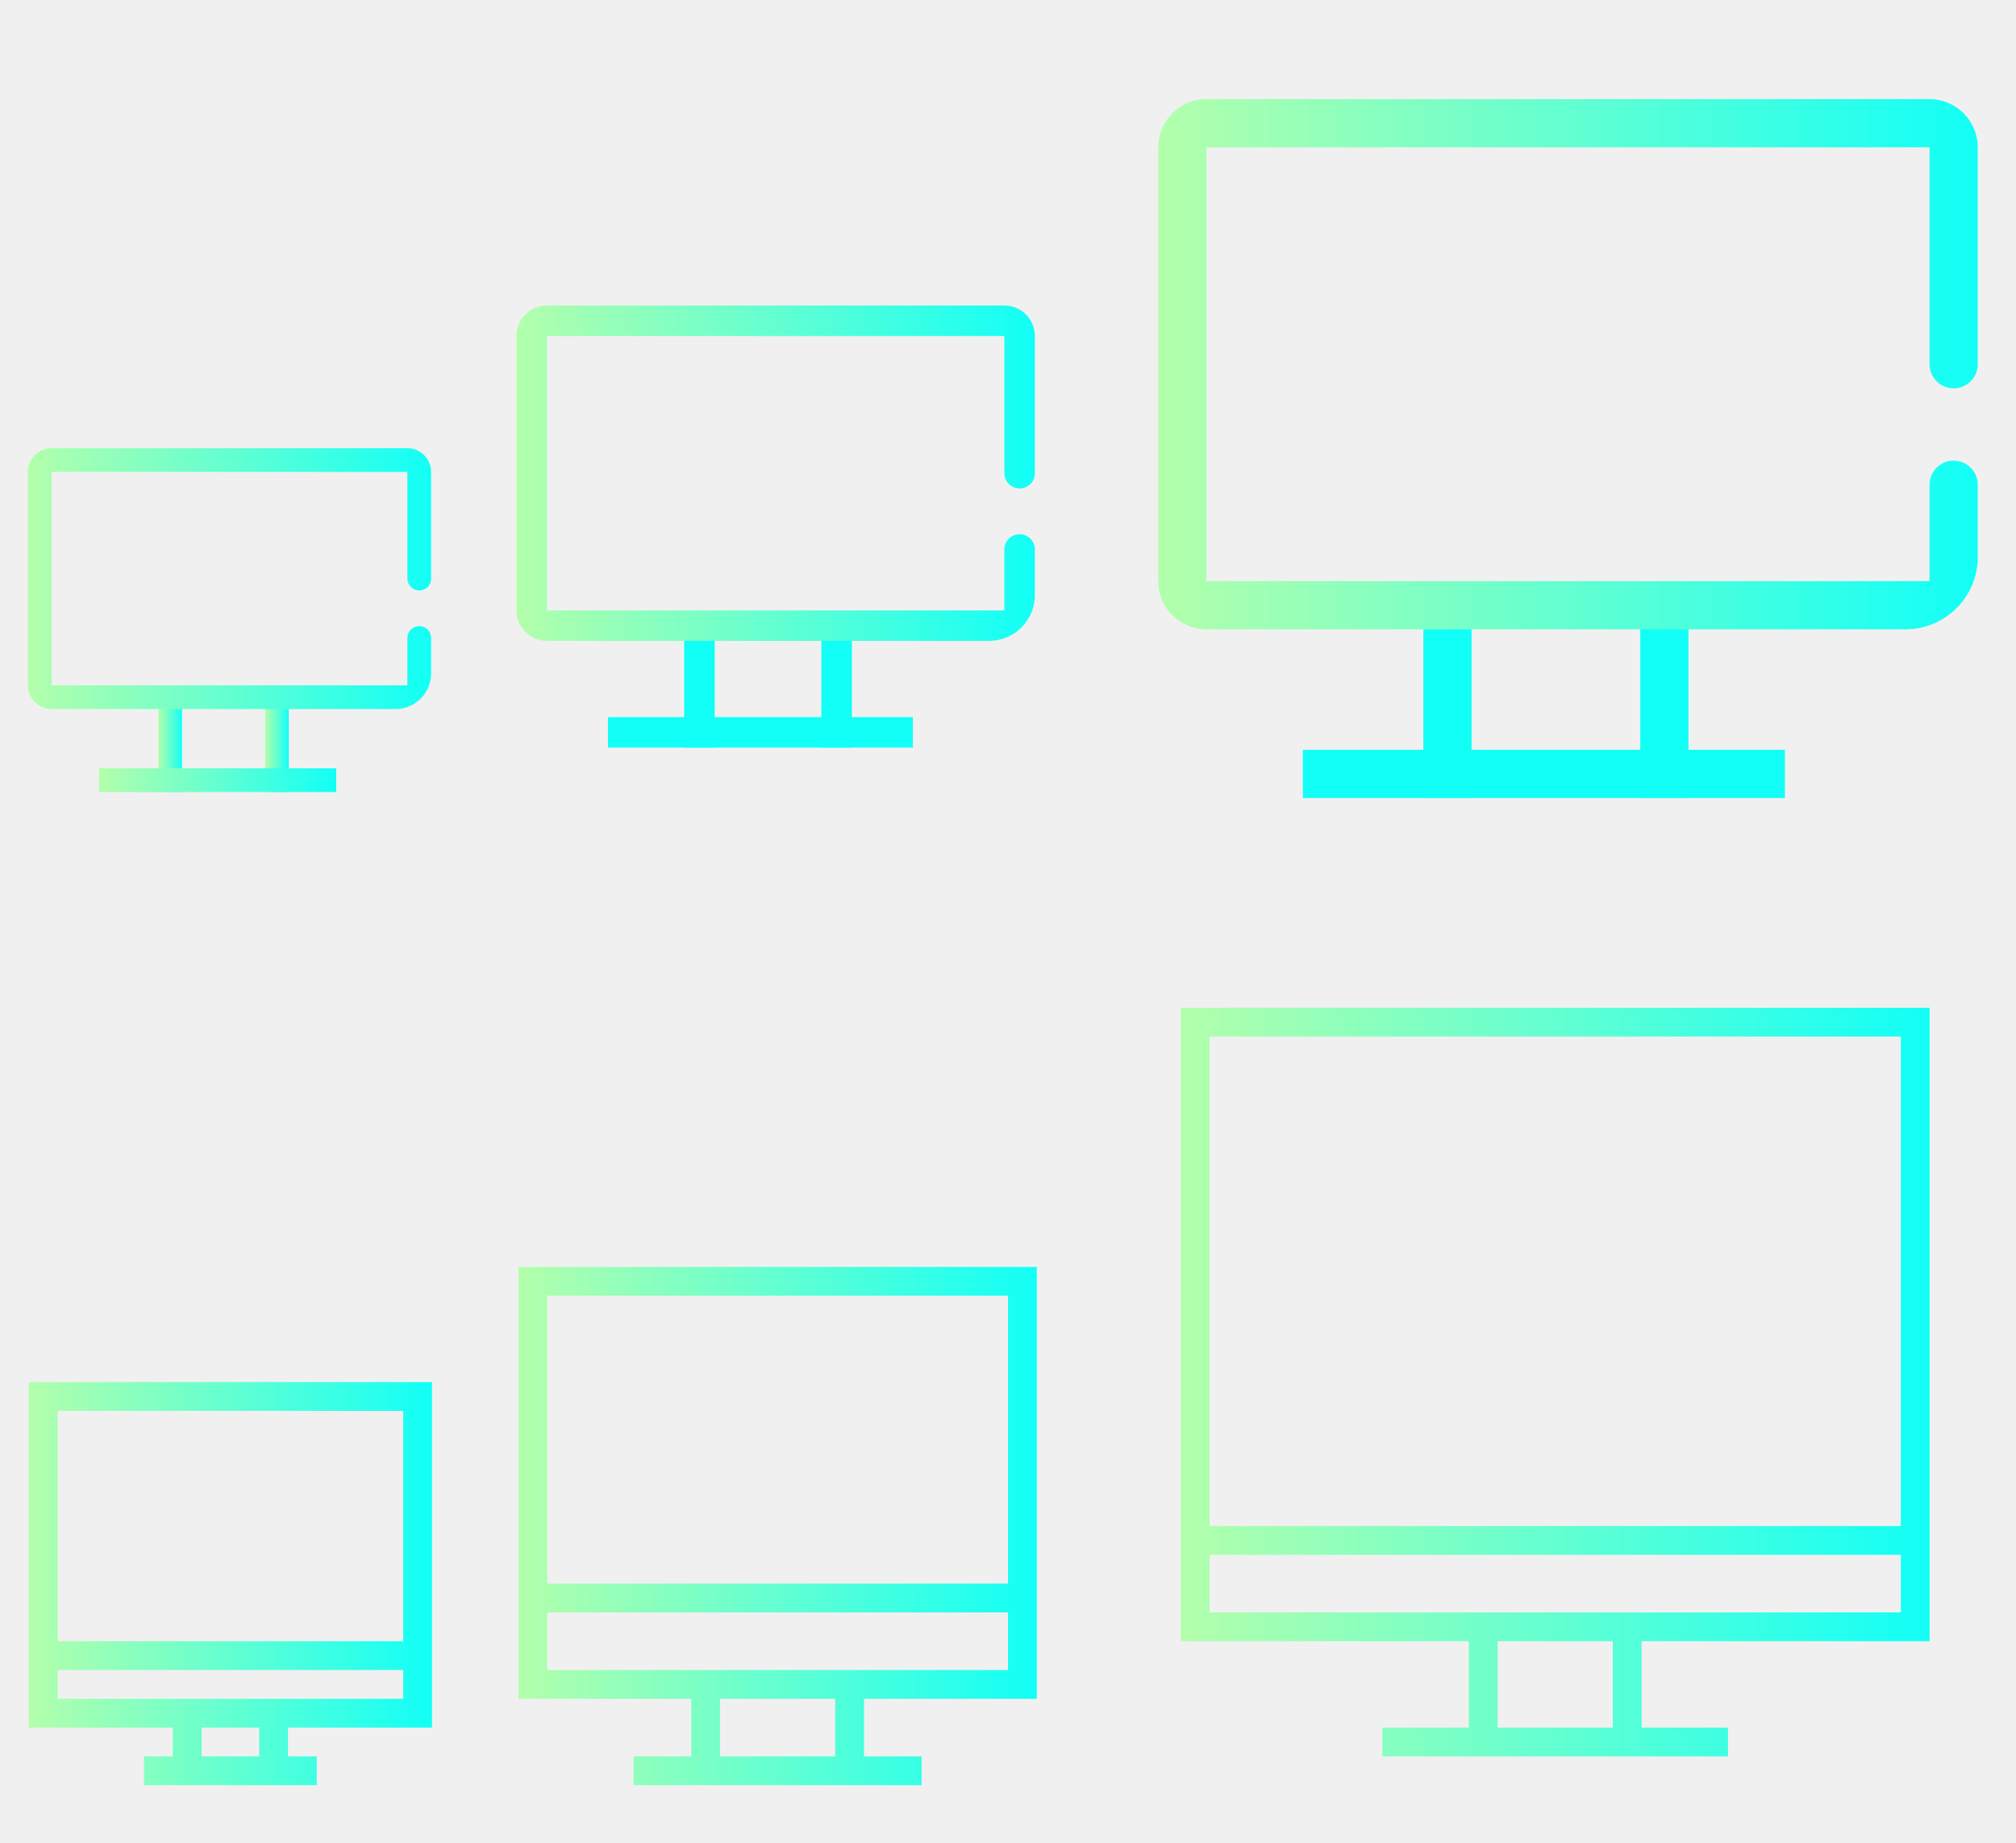
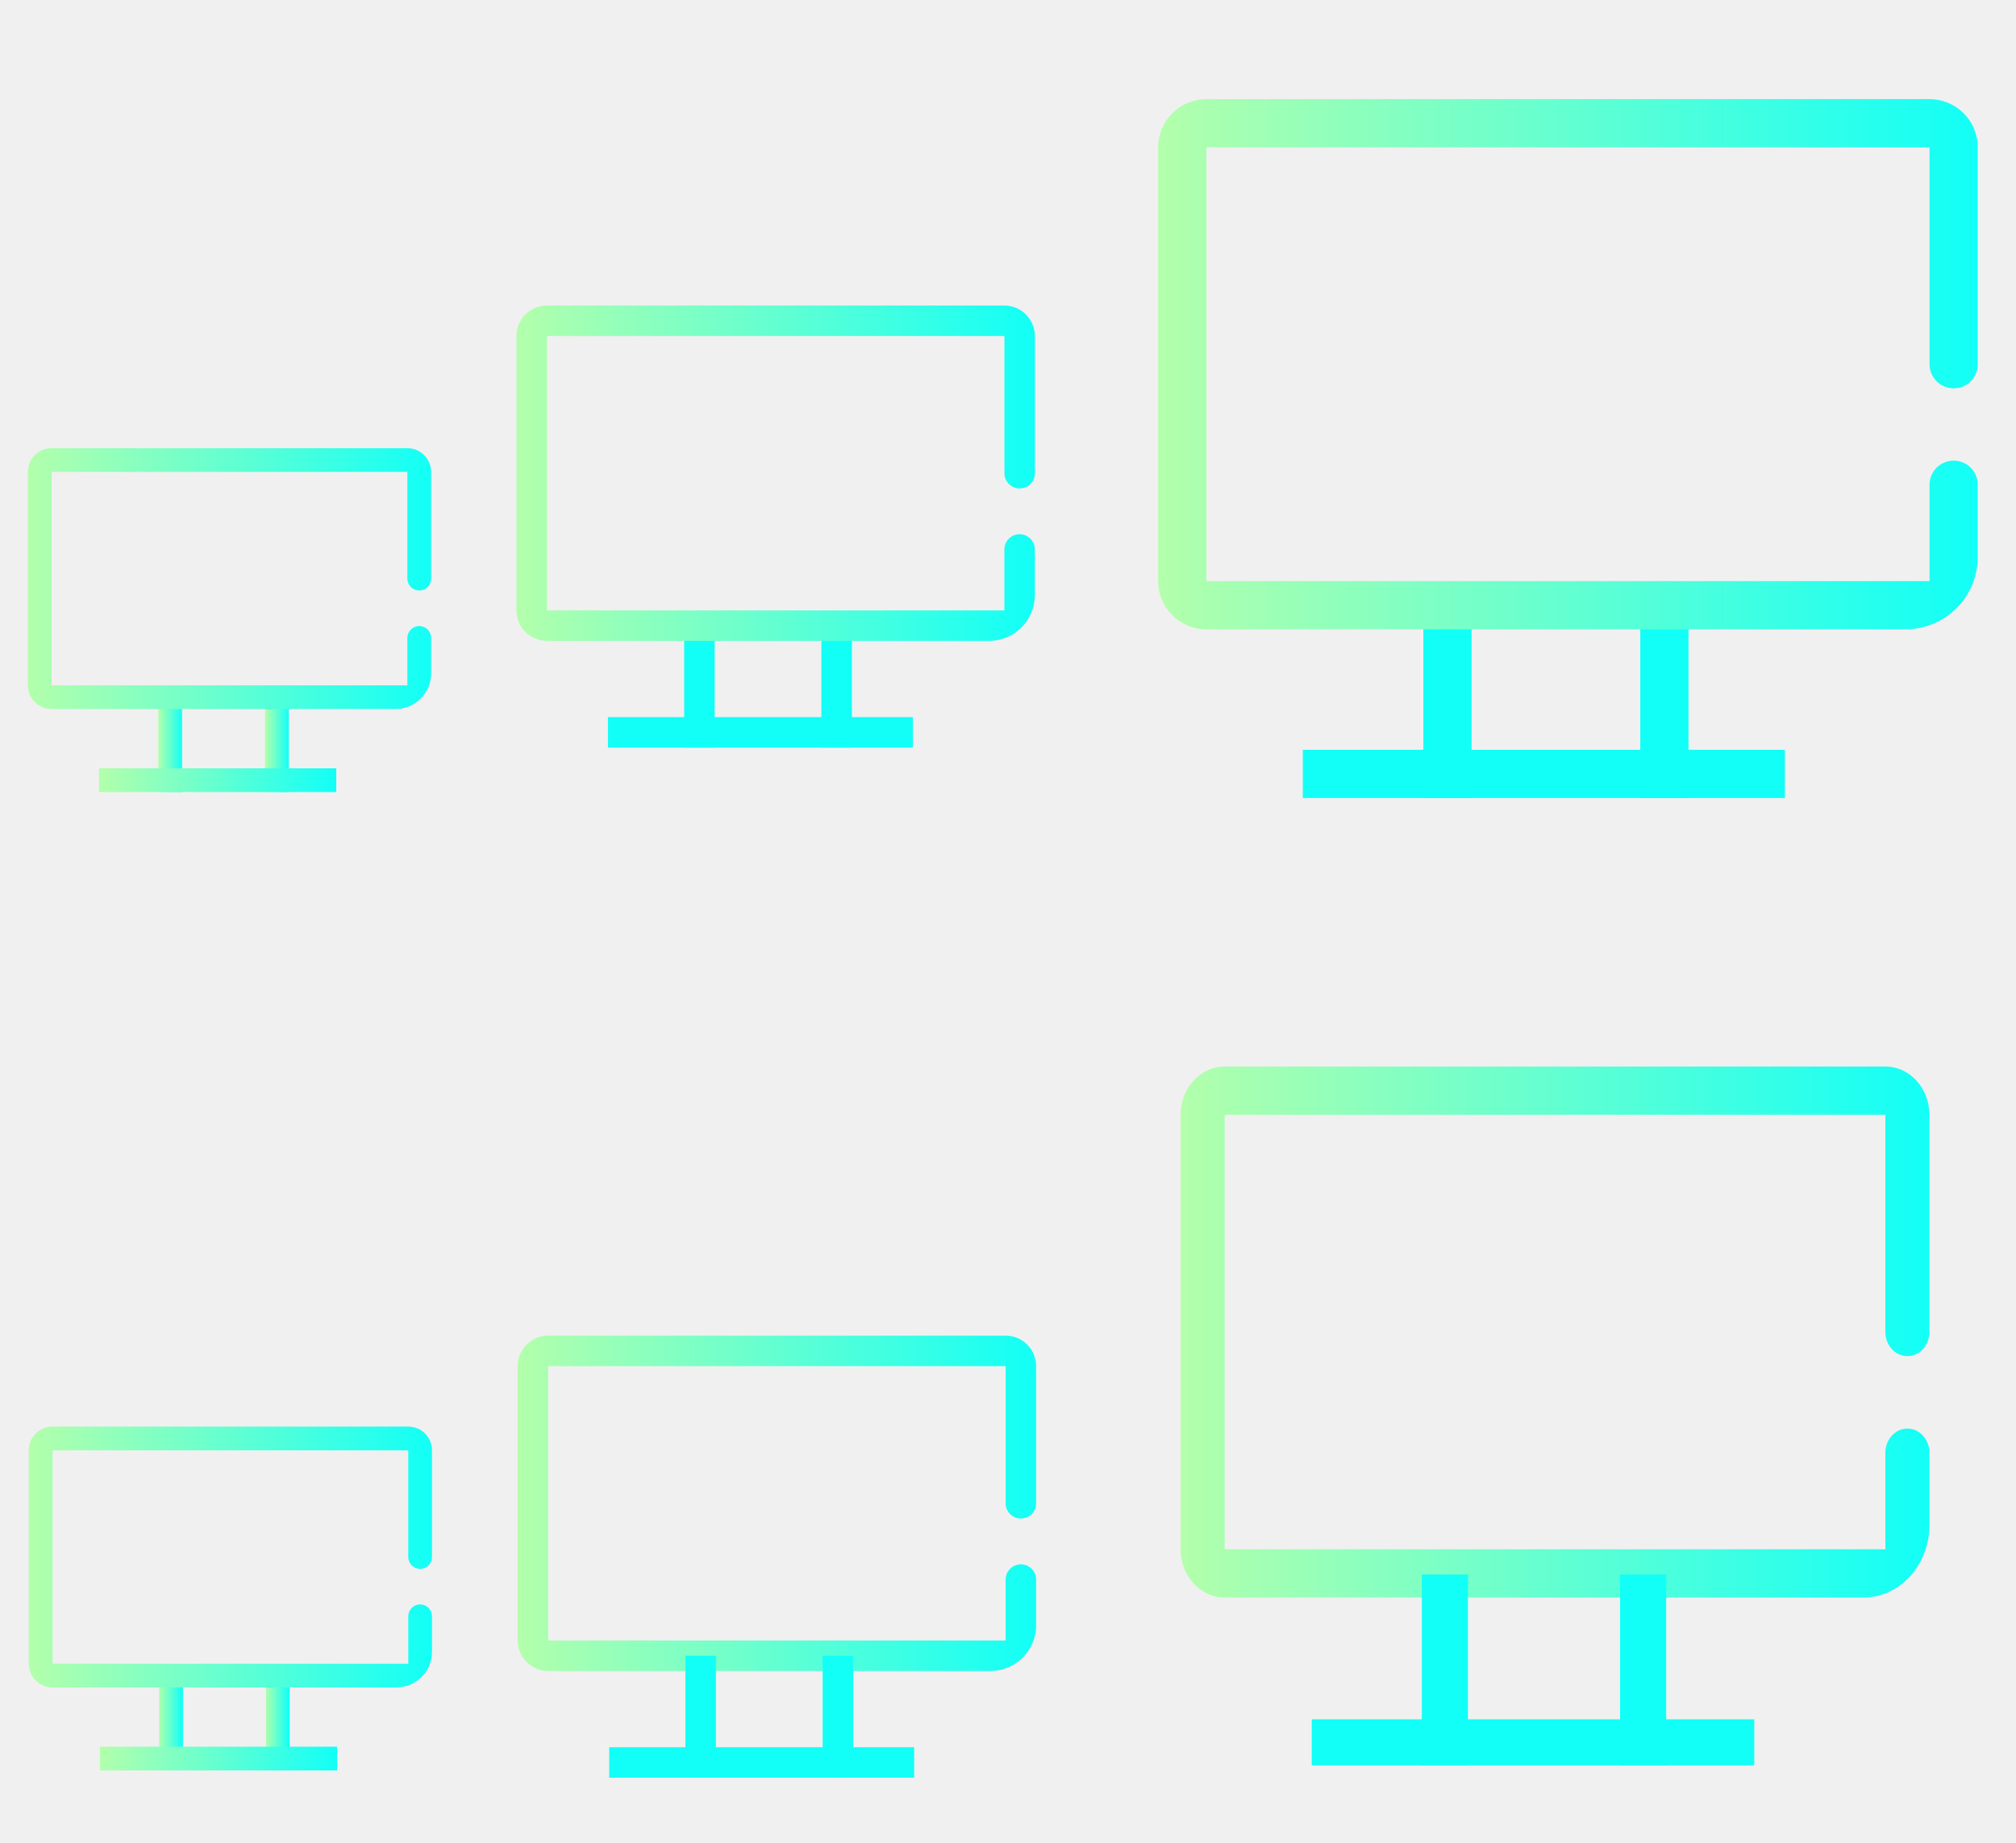
- <svg xmlns="http://www.w3.org/2000/svg" xmlns:xlink="http://www.w3.org/1999/xlink" version="1.0" height="64" width="70" id="svg2">
+ <svg xmlns="http://www.w3.org/2000/svg" xmlns:xlink="http://www.w3.org/1999/xlink" id="svg2" width="70" height="64" version="1.0">
  <defs id="defs5">
    <linearGradient id="linearGradient900">
-       <stop id="stop896" offset="0" style="stop-color:#b3ffab;stop-opacity:1" />
-       <stop id="stop898" offset="1" style="stop-color:#12fff7;stop-opacity:1" />
+       <stop style="stop-color:#b3ffab;stop-opacity:1" offset="0" id="stop896" />
+       <stop style="stop-color:#12fff7;stop-opacity:1" offset="1" id="stop898" />
    </linearGradient>
-     <style type="text/css" id="current-color-scheme">
+     <style id="current-color-scheme" type="text/css">
      .ColorScheme-Text {
        color:#31363b;
      }
      .ColorScheme-Background{
        color:#E9E8E8;
      }
      .ColorScheme-ViewText {
        color:#000000;
      }
      .ColorScheme-ViewBackground{
        color:#ffffff;
      }
      .ColorScheme-ViewHover {
        color:#000000;
      }
      .ColorScheme-ViewFocus{
        color:#5a5a5a;
      }
      .ColorScheme-ButtonText {
        color:#000000;
      }
      .ColorScheme-ButtonBackground{
        color:#E9E8E8;
      }
      .ColorScheme-ButtonHover {
        color:#1489ff;
      }
      .ColorScheme-ButtonFocus{
        color:#2B74C7;
      }
</style>
-     <linearGradient y2="46.129" x2="20.364" y1="46.129" x1="15.236" id="_lgradient_18" gradientTransform="scale(2.563982,0.3900184)" gradientUnits="userSpaceOnUse">
-       <stop id="stop66" style="stop-color:rgb(242,255,137)" stop-opacity="1" offset="0%" />
-       <stop id="stop68" style="stop-color:rgb(255,163,166)" stop-opacity="1" offset="100%" />
+     <linearGradient gradientUnits="userSpaceOnUse" gradientTransform="scale(2.563982,0.3900184)" id="_lgradient_18" x1="15.236" y1="46.129" x2="20.364" y2="46.129">
+       <stop offset="0%" stop-opacity="1" style="stop-color:rgb(242,255,137)" id="stop66" />
+       <stop offset="100%" stop-opacity="1" style="stop-color:rgb(255,163,166)" id="stop68" />
    </linearGradient>
-     <linearGradient y2="46.129" x2="26.886" y1="46.129" x1="21.758" id="_lgradient_19" gradientTransform="scale(2.563981,0.3900185)" gradientUnits="userSpaceOnUse">
-       <stop id="stop73" style="stop-color:rgb(242,255,137)" stop-opacity="1" offset="0%" />
-       <stop id="stop75" style="stop-color:rgb(255,163,166)" stop-opacity="1" offset="100%" />
+     <linearGradient gradientUnits="userSpaceOnUse" gradientTransform="scale(2.563981,0.3900185)" id="_lgradient_19" x1="21.758" y1="46.129" x2="26.886" y2="46.129">
+       <stop offset="0%" stop-opacity="1" style="stop-color:rgb(242,255,137)" id="stop73" />
+       <stop offset="100%" stop-opacity="1" style="stop-color:rgb(255,163,166)" id="stop75" />
    </linearGradient>
-     <linearGradient y2="18.039" x2="61.144" y1="18.039" x1="34.65" id="_lgradient_20" gradientTransform="matrix(1.091114,0,0,0.8584255,-36.05904,0.4164616)" gradientUnits="userSpaceOnUse">
-       <stop id="stop80" style="stop-color:rgb(242,255,137)" stop-opacity="1" offset="0%" />
-       <stop id="stop82" style="stop-color:rgb(255,163,166)" stop-opacity="1" offset="100%" />
+     <linearGradient gradientUnits="userSpaceOnUse" gradientTransform="matrix(1.091114,0,0,0.8584255,-36.05904,0.4164616)" id="_lgradient_20" x1="34.65" y1="18.039" x2="61.144" y2="18.039">
+       <stop offset="0%" stop-opacity="1" style="stop-color:rgb(242,255,137)" id="stop80" />
+       <stop offset="100%" stop-opacity="1" style="stop-color:rgb(255,163,166)" id="stop82" />
    </linearGradient>
-     <linearGradient y2="14.5" x2="98" y1="14.5" x1="94" id="_lgradient_26" gradientTransform="scale(0.5,2)" gradientUnits="userSpaceOnUse">
-       <stop id="stop66-3" style="stop-color:rgb(242,255,137)" stop-opacity="1" offset="0%" />
-       <stop id="stop68-6" style="stop-color:rgb(255,163,166)" stop-opacity="1" offset="100%" />
+     <linearGradient gradientUnits="userSpaceOnUse" gradientTransform="scale(0.5,2)" id="_lgradient_26" x1="94" y1="14.5" x2="98" y2="14.5">
+       <stop offset="0%" stop-opacity="1" style="stop-color:rgb(242,255,137)" id="stop66-3" />
+       <stop offset="100%" stop-opacity="1" style="stop-color:rgb(255,163,166)" id="stop68-6" />
    </linearGradient>
-     <linearGradient y2="14.5" x2="116" y1="14.5" x1="112" id="_lgradient_27" gradientTransform="scale(0.5,2)" gradientUnits="userSpaceOnUse">
-       <stop id="stop73-7" style="stop-color:rgb(242,255,137)" stop-opacity="1" offset="0%" />
-       <stop id="stop75-5" style="stop-color:rgb(255,163,166)" stop-opacity="1" offset="100%" />
+     <linearGradient gradientUnits="userSpaceOnUse" gradientTransform="scale(0.5,2)" id="_lgradient_27" x1="112" y1="14.5" x2="116" y2="14.5">
+       <stop offset="0%" stop-opacity="1" style="stop-color:rgb(242,255,137)" id="stop73-7" />
+       <stop offset="100%" stop-opacity="1" style="stop-color:rgb(255,163,166)" id="stop75-5" />
    </linearGradient>
-     <linearGradient y2="101.193" x2="19.606" y1="101.193" x1="13.282" id="_lgradient_28" gradientTransform="scale(3.162278,0.3162278)" gradientUnits="userSpaceOnUse">
-       <stop id="stop80-3" style="stop-color:rgb(242,255,137)" stop-opacity="1" offset="0%" />
-       <stop id="stop82-5" style="stop-color:rgb(255,163,166)" stop-opacity="1" offset="100%" />
+     <linearGradient gradientUnits="userSpaceOnUse" gradientTransform="scale(3.162278,0.3162278)" id="_lgradient_28" x1="13.282" y1="101.193" x2="19.606" y2="101.193">
+       <stop offset="0%" stop-opacity="1" style="stop-color:rgb(242,255,137)" id="stop80-3" />
+       <stop offset="100%" stop-opacity="1" style="stop-color:rgb(255,163,166)" id="stop82-5" />
    </linearGradient>
-     <linearGradient gradientUnits="userSpaceOnUse" gradientTransform="matrix(28.45726,0,0,18.41352,2.214853,3.443014)" y2="0.5" x2="1" y1="0.5" x1="0" id="_lgradient_29">
-       <stop id="stop87" style="stop-color:rgb(242,255,137)" stop-opacity="1" offset="0%" />
-       <stop id="stop89" style="stop-color:rgb(255,163,166)" stop-opacity="1" offset="100%" />
+     <linearGradient id="_lgradient_29" x1="0" y1="0.5" x2="1" y2="0.5" gradientTransform="matrix(28.45726,0,0,18.41352,2.214853,3.443014)" gradientUnits="userSpaceOnUse">
+       <stop offset="0%" stop-opacity="1" style="stop-color:rgb(242,255,137)" id="stop87" />
+       <stop offset="100%" stop-opacity="1" style="stop-color:rgb(255,163,166)" id="stop89" />
    </linearGradient>
-     <linearGradient xlink:href="#linearGradient900" gradientUnits="userSpaceOnUse" gradientTransform="matrix(18,0,0,11.64706,1.932686,3.611628)" y2="0.5" x2="1" y1="0.5" x1="0" id="_lgradient_29-6">
-       <stop id="stop87-2" style="stop-color:rgb(242,255,137)" stop-opacity="1" offset="0%" />
-       <stop id="stop89-9" style="stop-color:rgb(255,163,166)" stop-opacity="1" offset="100%" />
+     <linearGradient id="_lgradient_29-6" x1="0" y1="0.5" x2="1" y2="0.5" gradientTransform="matrix(18,0,0,11.64706,1.932686,3.611628)" gradientUnits="userSpaceOnUse" xlink:href="#linearGradient900">
+       <stop offset="0%" stop-opacity="1" style="stop-color:rgb(242,255,137)" id="stop87-2" />
+       <stop offset="100%" stop-opacity="1" style="stop-color:rgb(255,163,166)" id="stop89-9" />
    </linearGradient>
-     <linearGradient gradientUnits="userSpaceOnUse" gradientTransform="matrix(14,0,0,9.058824,0.9686454,2.566561)" y2="0.5" x2="1" y1="0.5" x1="0" id="_lgradient_29-6-2">
-       <stop id="stop87-2-8" style="stop-color:rgb(242,255,137)" stop-opacity="1" offset="0%" />
-       <stop id="stop89-9-9" style="stop-color:rgb(255,163,166)" stop-opacity="1" offset="100%" />
+     <linearGradient id="_lgradient_29-6-2" x1="0" y1="0.5" x2="1" y2="0.5" gradientTransform="matrix(14,0,0,9.058824,0.9686454,2.566561)" gradientUnits="userSpaceOnUse">
+       <stop offset="0%" stop-opacity="1" style="stop-color:rgb(242,255,137)" id="stop87-2-8" />
+       <stop offset="100%" stop-opacity="1" style="stop-color:rgb(255,163,166)" id="stop89-9-9" />
    </linearGradient>
-     <linearGradient gradientUnits="userSpaceOnUse" y2="12.65" x2="30.672" y1="12.65" x1="2.215" id="linearGradient902" xlink:href="#linearGradient900" />
-     <linearGradient gradientUnits="userSpaceOnUse" y2="9.435" x2="19.933" y1="9.435" x1="1.933" id="linearGradient910" xlink:href="#linearGradient900" />
-     <linearGradient gradientUnits="userSpaceOnUse" y2="7.096" x2="14.969" y1="7.096" x1="0.969" id="linearGradient918" xlink:href="#linearGradient900" />
-     <linearGradient gradientUnits="userSpaceOnUse" y2="32" x2="48" y1="32" x1="22" id="linearGradient926" xlink:href="#linearGradient900" />
-     <linearGradient gradientUnits="userSpaceOnUse" y2="53" x2="36" y1="53" x1="18" id="linearGradient934" xlink:href="#linearGradient900" />
-     <linearGradient gradientUnits="userSpaceOnUse" y2="55" x2="15" y1="55" x1="1" id="linearGradient942" xlink:href="#linearGradient900" />
-     <linearGradient gradientUnits="userSpaceOnUse" y2="24.367" x2="13.096" y1="24.367" x1="11.422" id="linearGradient950" xlink:href="#linearGradient900" />
-     <linearGradient gradientUnits="userSpaceOnUse" y2="26.878" x2="23.976" y1="26.878" x1="7.237" id="linearGradient952" xlink:href="#linearGradient900" />
-     <linearGradient gradientUnits="userSpaceOnUse" y2="24.367" x2="20.628" y1="24.367" x1="18.954" id="linearGradient954" xlink:href="#linearGradient900" />
-     <linearGradient gradientUnits="userSpaceOnUse" y2="18.435" x2="15.697" y1="18.435" x1="5.109" id="linearGradient962" xlink:href="#linearGradient900" />
-     <linearGradient gradientUnits="userSpaceOnUse" y2="16.847" x2="13.58" y1="16.847" x1="12.521" id="linearGradient964" xlink:href="#linearGradient900" />
-     <linearGradient gradientUnits="userSpaceOnUse" y2="16.847" x2="8.815" y1="16.847" x1="7.756" id="linearGradient966" xlink:href="#linearGradient900" />
-     <linearGradient gradientUnits="userSpaceOnUse" y2="14.096" x2="11.675" y1="14.096" x1="3.439" id="linearGradient974" xlink:href="#linearGradient900" />
-     <linearGradient gradientUnits="userSpaceOnUse" y2="12.861" x2="10.027" y1="12.861" x1="9.204" id="linearGradient976" xlink:href="#linearGradient900" />
-     <linearGradient gradientUnits="userSpaceOnUse" y2="12.861" x2="6.322" y1="12.861" x1="5.498" id="linearGradient978" xlink:href="#linearGradient900" />
+     <linearGradient xlink:href="#linearGradient900" id="linearGradient902" x1="2.215" y1="12.65" x2="30.672" y2="12.65" gradientUnits="userSpaceOnUse" />
+     <linearGradient xlink:href="#linearGradient900" id="linearGradient910" x1="1.933" y1="9.435" x2="19.933" y2="9.435" gradientUnits="userSpaceOnUse" />
+     <linearGradient xlink:href="#linearGradient900" id="linearGradient918" x1="0.969" y1="7.096" x2="14.969" y2="7.096" gradientUnits="userSpaceOnUse" />
+     <linearGradient xlink:href="#linearGradient900" id="linearGradient950" x1="11.422" y1="24.367" x2="13.096" y2="24.367" gradientUnits="userSpaceOnUse" />
+     <linearGradient xlink:href="#linearGradient900" id="linearGradient952" x1="7.237" y1="26.878" x2="23.976" y2="26.878" gradientUnits="userSpaceOnUse" />
+     <linearGradient xlink:href="#linearGradient900" id="linearGradient954" x1="18.954" y1="24.367" x2="20.628" y2="24.367" gradientUnits="userSpaceOnUse" />
+     <linearGradient xlink:href="#linearGradient900" id="linearGradient962" x1="5.109" y1="18.435" x2="15.697" y2="18.435" gradientUnits="userSpaceOnUse" />
+     <linearGradient xlink:href="#linearGradient900" id="linearGradient964" x1="12.521" y1="16.847" x2="13.58" y2="16.847" gradientUnits="userSpaceOnUse" />
+     <linearGradient xlink:href="#linearGradient900" id="linearGradient966" x1="7.756" y1="16.847" x2="8.815" y2="16.847" gradientUnits="userSpaceOnUse" />
+     <linearGradient xlink:href="#linearGradient900" id="linearGradient974" x1="3.439" y1="14.096" x2="11.675" y2="14.096" gradientUnits="userSpaceOnUse" />
+     <linearGradient xlink:href="#linearGradient900" id="linearGradient976" x1="9.204" y1="12.861" x2="10.027" y2="12.861" gradientUnits="userSpaceOnUse" />
+     <linearGradient xlink:href="#linearGradient900" id="linearGradient978" x1="5.498" y1="12.861" x2="6.322" y2="12.861" gradientUnits="userSpaceOnUse" />
+     <linearGradient gradientTransform="matrix(0.9136509,0,0,1.00155,19.97012,17.59227)" gradientUnits="userSpaceOnUse" y2="12.65" x2="30.672" y1="12.65" x1="2.215" id="linearGradient902-7" xlink:href="#linearGradient900" />
+     <linearGradient y2="26.878" x2="23.976" y1="26.878" x1="7.237" gradientUnits="userSpaceOnUse" id="linearGradient968" xlink:href="#linearGradient900" />
+     <linearGradient y2="24.367" x2="20.628" y1="24.367" x1="18.954" gradientUnits="userSpaceOnUse" id="linearGradient970" xlink:href="#linearGradient900" />
+     <linearGradient y2="24.367" x2="13.096" y1="24.367" x1="11.422" gradientUnits="userSpaceOnUse" id="linearGradient972" xlink:href="#linearGradient900" />
+     <linearGradient gradientTransform="translate(16.04384,42.77564)" gradientUnits="userSpaceOnUse" y2="9.435" x2="19.933" y1="9.435" x1="1.933" id="linearGradient910-2" xlink:href="#linearGradient900" />
+     <linearGradient y2="18.435" x2="15.697" y1="18.435" x1="5.109" gradientUnits="userSpaceOnUse" id="linearGradient1044" xlink:href="#linearGradient900" />
+     <linearGradient y2="16.847" x2="13.58" y1="16.847" x1="12.521" gradientUnits="userSpaceOnUse" id="linearGradient1046" xlink:href="#linearGradient900" />
+     <linearGradient y2="16.847" x2="8.815" y1="16.847" x1="7.756" gradientUnits="userSpaceOnUse" id="linearGradient1048" xlink:href="#linearGradient900" />
+     <linearGradient gradientTransform="translate(0.031355,46.97943)" gradientUnits="userSpaceOnUse" y2="7.096" x2="14.969" y1="7.096" x1="0.969" id="linearGradient918-3" xlink:href="#linearGradient900" />
+     <linearGradient y2="14.096" x2="11.675" y1="14.096" x1="3.439" gradientUnits="userSpaceOnUse" id="linearGradient1120" xlink:href="#linearGradient900" />
+     <linearGradient y2="12.861" x2="10.027" y1="12.861" x1="9.204" gradientUnits="userSpaceOnUse" id="linearGradient1122" xlink:href="#linearGradient900" />
+     <linearGradient y2="12.861" x2="6.322" y1="12.861" x1="5.498" gradientUnits="userSpaceOnUse" id="linearGradient1124" xlink:href="#linearGradient900" />
  </defs>
-   <g transform="translate(38)" id="computer-laptop" style="clip-rule:evenodd;fill-rule:evenodd;stroke-linejoin:round;stroke-miterlimit:1.414">
-     <rect style="fill:#ffffff;fill-opacity:0" id="rect817-6" width="32" height="32" x="0" y="0" />
-     <line style="isolation:isolate;vector-effect:non-scaling-stroke;fill:#62ff89;fill-opacity:1;stroke:url(#linearGradient950);stroke-width:1.674;stroke-linecap:square;stroke-linejoin:miter;stroke-miterlimit:3;stroke-opacity:1" id="line71" stroke-miterlimit="3" y2="26.878" x2="12.259" y1="21.857" x1="12.259" />
-     <line style="isolation:isolate;vector-effect:non-scaling-stroke;fill:#62ff89;fill-opacity:1;stroke:url(#linearGradient954);stroke-width:1.674;stroke-linecap:square;stroke-linejoin:miter;stroke-miterlimit:3;stroke-opacity:1" id="line78" stroke-miterlimit="3" y2="26.878" x2="19.791" y1="21.857" x1="19.791" />
-     <line style="isolation:isolate;vector-effect:non-scaling-stroke;fill:#62ff89;fill-opacity:1;stroke:url(#linearGradient952);stroke-width:1.674;stroke-linecap:square;stroke-linejoin:miter;stroke-miterlimit:3;stroke-opacity:1" id="line85" stroke-miterlimit="3" y2="26.878" x2="23.139" y1="26.878" x1="8.074" />
-     <path style="isolation:isolate;fill:url(#linearGradient902);fill-opacity:1;stroke-width:0.837" id="path92" d="m 28.998,16.835 v 0 c 0,-0.462 0.375,-0.837 0.837,-0.837 v 0 c 0.462,0 0.837,0.375 0.837,0.837 v 0 2.511 c 0,1.386 -1.125,2.511 -2.511,2.511 H 3.889 c -0.924,0 -1.674,-0.75 -1.674,-1.674 V 5.117 c 0,-0.924 0.75,-1.674 1.674,-1.674 H 28.998 c 0.924,0 1.674,0.75 1.674,1.674 v 7.533 0 c 0,0.462 -0.375,0.837 -0.837,0.837 v 0 c -0.462,0 -0.837,-0.375 -0.837,-0.837 v 0 -7.533 H 3.889 V 20.183 H 28.998 Z" />
+   <g style="clip-rule:evenodd;fill-rule:evenodd;stroke-linejoin:round;stroke-miterlimit:1.414" id="computer-laptop" transform="translate(38)">
+     <rect y="0" x="0" height="32" width="32" id="rect817-6" style="fill:#ffffff;fill-opacity:0" />
+     <line x1="12.259" y1="21.857" x2="12.259" y2="26.878" stroke-miterlimit="3" id="line71" style="isolation:isolate;vector-effect:non-scaling-stroke;fill:#62ff89;fill-opacity:1;stroke:url(#linearGradient950);stroke-width:1.674;stroke-linecap:square;stroke-linejoin:miter;stroke-miterlimit:3;stroke-opacity:1" />
+     <line x1="19.791" y1="21.857" x2="19.791" y2="26.878" stroke-miterlimit="3" id="line78" style="isolation:isolate;vector-effect:non-scaling-stroke;fill:#62ff89;fill-opacity:1;stroke:url(#linearGradient954);stroke-width:1.674;stroke-linecap:square;stroke-linejoin:miter;stroke-miterlimit:3;stroke-opacity:1" />
+     <line x1="8.074" y1="26.878" x2="23.139" y2="26.878" stroke-miterlimit="3" id="line85" style="isolation:isolate;vector-effect:non-scaling-stroke;fill:#62ff89;fill-opacity:1;stroke:url(#linearGradient952);stroke-width:1.674;stroke-linecap:square;stroke-linejoin:miter;stroke-miterlimit:3;stroke-opacity:1" />
+     <path d="m 28.998,16.835 v 0 c 0,-0.462 0.375,-0.837 0.837,-0.837 v 0 c 0.462,0 0.837,0.375 0.837,0.837 v 0 2.511 c 0,1.386 -1.125,2.511 -2.511,2.511 H 3.889 c -0.924,0 -1.674,-0.75 -1.674,-1.674 V 5.117 c 0,-0.924 0.75,-1.674 1.674,-1.674 H 28.998 c 0.924,0 1.674,0.75 1.674,1.674 v 7.533 0 c 0,0.462 -0.375,0.837 -0.837,0.837 v 0 c -0.462,0 -0.837,-0.375 -0.837,-0.837 v 0 -7.533 H 3.889 V 20.183 H 28.998 Z" id="path92" style="isolation:isolate;fill:url(#linearGradient902);fill-opacity:1;stroke-width:0.837" />
  </g>
-   <g transform="translate(16,6.999977)" id="22-22-computer-laptop" style="clip-rule:evenodd;fill-rule:evenodd;stroke-linejoin:round;stroke-miterlimit:1.414">
-     <rect style="fill:#1ccfff;fill-opacity:0;stroke-width:0.998" id="rect817-2" width="22" height="22" x="0" y="0" />
-     <line style="clip-rule:evenodd;isolation:isolate;vector-effect:non-scaling-stroke;fill-rule:evenodd;stroke:url(#linearGradient966);stroke-width:1.059;stroke-linecap:square;stroke-linejoin:miter;stroke-miterlimit:3;stroke-opacity:1" id="line71-1" stroke-miterlimit="3" y2="18.435" x2="8.286" y1="15.259" x1="8.286" />
-     <line style="clip-rule:evenodd;isolation:isolate;vector-effect:non-scaling-stroke;fill-rule:evenodd;stroke:url(#linearGradient964);stroke-width:1.059;stroke-linecap:square;stroke-linejoin:miter;stroke-miterlimit:3;stroke-opacity:1" id="line78-2" stroke-miterlimit="3" y2="18.435" x2="13.05" y1="15.259" x1="13.05" />
-     <line style="clip-rule:evenodd;isolation:isolate;vector-effect:non-scaling-stroke;fill-rule:evenodd;stroke:url(#linearGradient962);stroke-width:1.059;stroke-linecap:square;stroke-linejoin:miter;stroke-miterlimit:3;stroke-opacity:1" id="line85-7" stroke-miterlimit="3" y2="18.435" x2="15.168" y1="18.435" x1="5.639" />
-     <path style="clip-rule:evenodd;isolation:isolate;fill:url(#linearGradient910);fill-opacity:1;fill-rule:evenodd;stroke-width:0.529;stroke-linejoin:round;stroke-miterlimit:1.414" id="path92-0" d="m 18.874,12.082 v 0 c 0,-0.292 0.237,-0.529 0.529,-0.529 v 0 c 0.292,0 0.529,0.237 0.529,0.529 v 0 1.588 c 0,0.877 -0.712,1.588 -1.588,1.588 H 2.992 c -0.584,0 -1.059,-0.474 -1.059,-1.059 V 4.67 c 0,-0.584 0.474,-1.059 1.059,-1.059 H 18.874 c 0.584,0 1.059,0.474 1.059,1.059 v 4.765 0 c 0,0.292 -0.237,0.529 -0.529,0.529 v 0 c -0.292,0 -0.529,-0.237 -0.529,-0.529 v 0 -4.765 H 2.992 V 14.2 H 18.874 Z" />
+   <g style="clip-rule:evenodd;fill-rule:evenodd;stroke-linejoin:round;stroke-miterlimit:1.414" id="22-22-computer-laptop" transform="translate(16,6.999977)">
+     <rect y="0" x="0" height="22" width="22" id="rect817-2" style="fill:#1ccfff;fill-opacity:0;stroke-width:0.998" />
+     <line x1="8.286" y1="15.259" x2="8.286" y2="18.435" stroke-miterlimit="3" id="line71-1" style="clip-rule:evenodd;isolation:isolate;vector-effect:non-scaling-stroke;fill-rule:evenodd;stroke:url(#linearGradient966);stroke-width:1.059;stroke-linecap:square;stroke-linejoin:miter;stroke-miterlimit:3;stroke-opacity:1" />
+     <line x1="13.05" y1="15.259" x2="13.05" y2="18.435" stroke-miterlimit="3" id="line78-2" style="clip-rule:evenodd;isolation:isolate;vector-effect:non-scaling-stroke;fill-rule:evenodd;stroke:url(#linearGradient964);stroke-width:1.059;stroke-linecap:square;stroke-linejoin:miter;stroke-miterlimit:3;stroke-opacity:1" />
+     <line x1="5.639" y1="18.435" x2="15.168" y2="18.435" stroke-miterlimit="3" id="line85-7" style="clip-rule:evenodd;isolation:isolate;vector-effect:non-scaling-stroke;fill-rule:evenodd;stroke:url(#linearGradient962);stroke-width:1.059;stroke-linecap:square;stroke-linejoin:miter;stroke-miterlimit:3;stroke-opacity:1" />
+     <path d="m 18.874,12.082 v 0 c 0,-0.292 0.237,-0.529 0.529,-0.529 v 0 c 0.292,0 0.529,0.237 0.529,0.529 v 0 1.588 c 0,0.877 -0.712,1.588 -1.588,1.588 H 2.992 c -0.584,0 -1.059,-0.474 -1.059,-1.059 V 4.67 c 0,-0.584 0.474,-1.059 1.059,-1.059 H 18.874 c 0.584,0 1.059,0.474 1.059,1.059 v 4.765 0 c 0,0.292 -0.237,0.529 -0.529,0.529 v 0 c -0.292,0 -0.529,-0.237 -0.529,-0.529 v 0 -4.765 H 2.992 V 14.2 H 18.874 Z" id="path92-0" style="clip-rule:evenodd;isolation:isolate;fill:url(#linearGradient910);fill-opacity:1;fill-rule:evenodd;stroke-width:0.529;stroke-linejoin:round;stroke-miterlimit:1.414" />
  </g>
-   <g transform="translate(0,12.99998)" id="16-16-computer-laptop" style="clip-rule:evenodd;fill-rule:evenodd;stroke-linejoin:round;stroke-miterlimit:1.414">
-     <rect style="fill:#242521;fill-opacity:0;stroke-width:0.998" id="rect817-1" width="16" height="16" x="0" y="0" />
-     <line style="clip-rule:evenodd;isolation:isolate;vector-effect:non-scaling-stroke;fill-rule:evenodd;stroke:url(#linearGradient978);stroke-width:0.824;stroke-linecap:square;stroke-linejoin:miter;stroke-miterlimit:3;stroke-opacity:1" id="line71-1-7" stroke-miterlimit="3" y2="14.096" x2="5.91" y1="11.625" x1="5.91" />
-     <line style="clip-rule:evenodd;isolation:isolate;vector-effect:non-scaling-stroke;fill-rule:evenodd;stroke:url(#linearGradient976);stroke-width:0.824;stroke-linecap:square;stroke-linejoin:miter;stroke-miterlimit:3;stroke-opacity:1" id="line78-2-3" stroke-miterlimit="3" y2="14.096" x2="9.616" y1="11.625" x1="9.616" />
-     <line style="clip-rule:evenodd;isolation:isolate;vector-effect:non-scaling-stroke;fill-rule:evenodd;stroke:url(#linearGradient974);stroke-width:0.824;stroke-linecap:square;stroke-linejoin:miter;stroke-miterlimit:3;stroke-opacity:1" id="line85-7-6" stroke-miterlimit="3" y2="14.096" x2="11.263" y1="14.096" x1="3.851" />
-     <path style="clip-rule:evenodd;isolation:isolate;fill:url(#linearGradient918);fill-opacity:1;fill-rule:evenodd;stroke-width:0.412;stroke-linejoin:round;stroke-miterlimit:1.414" id="path92-0-1" d="m 14.145,9.155 v 0 c 0,-0.227 0.184,-0.412 0.412,-0.412 v 0 c 0.227,0 0.412,0.184 0.412,0.412 v 0 1.235 c 0,0.682 -0.553,1.235 -1.235,1.235 H 1.792 c -0.455,0 -0.824,-0.369 -0.824,-0.824 V 3.39 c 0,-0.455 0.369,-0.824 0.824,-0.824 H 14.145 c 0.455,0 0.824,0.369 0.824,0.824 v 3.706 0 c 0,0.227 -0.184,0.412 -0.412,0.412 v 0 c -0.227,0 -0.412,-0.184 -0.412,-0.412 v 0 -3.706 H 1.792 V 10.802 H 14.145 Z" />
+   <g style="clip-rule:evenodd;fill-rule:evenodd;stroke-linejoin:round;stroke-miterlimit:1.414" id="16-16-computer-laptop" transform="translate(0,12.99998)">
+     <rect y="0" x="0" height="16" width="16" id="rect817-1" style="fill:#242521;fill-opacity:0;stroke-width:0.998" />
+     <line x1="5.91" y1="11.625" x2="5.91" y2="14.096" stroke-miterlimit="3" id="line71-1-7" style="clip-rule:evenodd;isolation:isolate;vector-effect:non-scaling-stroke;fill-rule:evenodd;stroke:url(#linearGradient978);stroke-width:0.824;stroke-linecap:square;stroke-linejoin:miter;stroke-miterlimit:3;stroke-opacity:1" />
+     <line x1="9.616" y1="11.625" x2="9.616" y2="14.096" stroke-miterlimit="3" id="line78-2-3" style="clip-rule:evenodd;isolation:isolate;vector-effect:non-scaling-stroke;fill-rule:evenodd;stroke:url(#linearGradient976);stroke-width:0.824;stroke-linecap:square;stroke-linejoin:miter;stroke-miterlimit:3;stroke-opacity:1" />
+     <line x1="3.851" y1="14.096" x2="11.263" y2="14.096" stroke-miterlimit="3" id="line85-7-6" style="clip-rule:evenodd;isolation:isolate;vector-effect:non-scaling-stroke;fill-rule:evenodd;stroke:url(#linearGradient974);stroke-width:0.824;stroke-linecap:square;stroke-linejoin:miter;stroke-miterlimit:3;stroke-opacity:1" />
+     <path d="m 14.145,9.155 v 0 c 0,-0.227 0.184,-0.412 0.412,-0.412 v 0 c 0.227,0 0.412,0.184 0.412,0.412 v 0 1.235 c 0,0.682 -0.553,1.235 -1.235,1.235 H 1.792 c -0.455,0 -0.824,-0.369 -0.824,-0.824 V 3.39 c 0,-0.455 0.369,-0.824 0.824,-0.824 H 14.145 c 0.455,0 0.824,0.369 0.824,0.824 v 3.706 0 c 0,0.227 -0.184,0.412 -0.412,0.412 v 0 c -0.227,0 -0.412,-0.184 -0.412,-0.412 v 0 -3.706 H 1.792 V 10.802 H 14.145 Z" id="path92-0-1" style="clip-rule:evenodd;isolation:isolate;fill:url(#linearGradient918);fill-opacity:1;fill-rule:evenodd;stroke-width:0.412;stroke-linejoin:round;stroke-miterlimit:1.414" />
  </g>
-   <g transform="translate(0,1.1e-5)" id="22-22-computer">
-     <path style="opacity:1;fill:url(#linearGradient934);fill-opacity:1;stroke-width:1.002;stroke-miterlimit:4;stroke-dasharray:none" d="m 18,44 v 11 1 3 h 6 v 2 h -2 v 1 h 10 v -1 h -2 v -2 h 6 V 56 55 44 Z m 1,1 H 35 V 55 H 19 Z m 0,11 h 16 v 2 H 19 Z m 6,3 h 4 v 2 h -4 z" id="rect858" />
-     <rect style="opacity:1;fill:#ff0000;fill-opacity:0;stroke-width:1.002;stroke-miterlimit:4;stroke-dasharray:none" id="rect876" width="22" height="22" x="16" y="42" />
+   <g id="22-22-computer" transform="translate(0,4.996167e-5)">
+     <rect y="42" x="16" height="22" width="22" id="rect876" style="opacity:1;fill:#ff0000;fill-opacity:0;stroke-width:1.002;stroke-miterlimit:4;stroke-dasharray:none" />
+     <path style="clip-rule:evenodd;isolation:isolate;fill:url(#linearGradient910-2);fill-opacity:1;fill-rule:evenodd;stroke-width:0.529;stroke-linejoin:round;stroke-miterlimit:1.414" id="path92-0-9" d="m 34.918,54.858 v 0 c 0,-0.292 0.237,-0.529 0.529,-0.529 v 0 c 0.292,0 0.529,0.237 0.529,0.529 v 0 1.588 c 0,0.877 -0.712,1.588 -1.588,1.588 H 19.035 c -0.584,0 -1.059,-0.474 -1.059,-1.059 v -9.529 c 0,-0.584 0.474,-1.059 1.059,-1.059 h 15.882 c 0.584,0 1.059,0.474 1.059,1.059 v 4.765 0 c 0,0.292 -0.237,0.529 -0.529,0.529 v 0 c -0.292,0 -0.529,-0.237 -0.529,-0.529 v 0 -4.765 H 19.035 v 9.529 h 15.882 z" />
+     <line style="clip-rule:evenodd;isolation:isolate;vector-effect:non-scaling-stroke;fill-rule:evenodd;stroke:url(#linearGradient1044);stroke-width:1.059;stroke-linecap:square;stroke-linejoin:miter;stroke-miterlimit:3;stroke-opacity:1" id="line85-7-0" stroke-miterlimit="3" y2="61.211" x2="31.212" y1="61.211" x1="21.682" />
+     <line style="clip-rule:evenodd;isolation:isolate;vector-effect:non-scaling-stroke;fill-rule:evenodd;stroke:url(#linearGradient1046);stroke-width:1.059;stroke-linecap:square;stroke-linejoin:miter;stroke-miterlimit:3;stroke-opacity:1" id="line78-2-7" stroke-miterlimit="3" y2="61.211" x2="29.094" y1="58.034" x1="29.094" />
+     <line style="clip-rule:evenodd;isolation:isolate;vector-effect:non-scaling-stroke;fill-rule:evenodd;stroke:url(#linearGradient1048);stroke-width:1.059;stroke-linecap:square;stroke-linejoin:miter;stroke-miterlimit:3;stroke-opacity:1" id="line71-1-2" stroke-miterlimit="3" y2="61.211" x2="24.329" y1="58.034" x1="24.329" />
  </g>
-   <g transform="translate(0,1.1e-5)" id="16-16-computer">
-     <path style="opacity:1;fill:url(#linearGradient942);fill-opacity:1;stroke-width:1.002;stroke-miterlimit:4;stroke-dasharray:none" d="m 1,48 v 9 1 2 h 5 v 1 H 5 v 1 h 6 v -1 h -1 v -1 h 5 v -2 -1 -9 z m 1,1 h 12 v 8 H 2 Z m 0,9 h 12 v 1 H 10 9 7 6 2 Z m 5,2 h 2 v 1 H 7 Z" id="rect888" />
-     <rect style="opacity:1;fill:#11ff00;fill-opacity:0;stroke-width:1.002;stroke-miterlimit:4;stroke-dasharray:none" id="rect902" width="16" height="16" x="0" y="47" />
+   <g id="16-16-computer" transform="translate(0,1.1e-5)">
+     <rect y="47" x="0" height="16" width="16" id="rect902" style="opacity:1;fill:#fbff00;fill-opacity:0;stroke-width:1.002;stroke-miterlimit:4;stroke-dasharray:none" />
+     <line style="clip-rule:evenodd;isolation:isolate;vector-effect:non-scaling-stroke;fill-rule:evenodd;stroke:url(#linearGradient1124);stroke-width:0.824;stroke-linecap:square;stroke-linejoin:miter;stroke-miterlimit:3;stroke-opacity:1" id="line71-1-7-6" stroke-miterlimit="3" y2="61.075" x2="5.941" y1="58.605" x1="5.941" />
+     <line style="clip-rule:evenodd;isolation:isolate;vector-effect:non-scaling-stroke;fill-rule:evenodd;stroke:url(#linearGradient1122);stroke-width:0.824;stroke-linecap:square;stroke-linejoin:miter;stroke-miterlimit:3;stroke-opacity:1" id="line78-2-3-2" stroke-miterlimit="3" y2="61.075" x2="9.647" y1="58.605" x1="9.647" />
+     <line style="clip-rule:evenodd;isolation:isolate;vector-effect:non-scaling-stroke;fill-rule:evenodd;stroke:url(#linearGradient1120);stroke-width:0.824;stroke-linecap:square;stroke-linejoin:miter;stroke-miterlimit:3;stroke-opacity:1" id="line85-7-6-6" stroke-miterlimit="3" y2="61.075" x2="11.294" y1="61.075" x1="3.882" />
+     <path style="clip-rule:evenodd;isolation:isolate;fill:url(#linearGradient918-3);fill-opacity:1;fill-rule:evenodd;stroke-width:0.412;stroke-linejoin:round;stroke-miterlimit:1.414" id="path92-0-1-1" d="m 14.176,56.134 v 0 c 0,-0.227 0.184,-0.412 0.412,-0.412 v 0 C 14.816,55.722 15,55.907 15,56.134 v 0 1.235 c 0,0.682 -0.553,1.235 -1.235,1.235 H 1.824 C 1.369,58.605 1,58.236 1,57.781 v -7.412 c 0,-0.455 0.369,-0.824 0.824,-0.824 h 12.353 C 14.631,49.546 15,49.915 15,50.37 v 3.706 0 c 0,0.227 -0.184,0.412 -0.412,0.412 v 0 c -0.227,0 -0.412,-0.184 -0.412,-0.412 v 0 -3.706 H 1.824 v 7.412 h 12.353 z" />
  </g>
-   <g transform="translate(19,16.00001)" id="computer">
-     <path id="rect825" d="m 22,19 v 2 1 15 1 3 h 10 v 3 h -3 v 1 h 3 1 4 1 3 v -1 h -3 v -3 h 10 v -3 -1 -15 -1 -2 z m 1,1 h 24 v 17 H 23 Z m 0,18 h 24 v 2 h -9 -1 -4 -1 -9 z m 10,3 h 4 v 3 h -4 z" style="opacity:1;fill:url(#linearGradient926);fill-opacity:1;stroke-width:1.002;stroke-miterlimit:4;stroke-dasharray:none" />
-     <rect style="fill:#ffffff;fill-opacity:0;stroke-width:0.666;stroke-linecap:butt;stroke-linejoin:miter;paint-order:markers stroke fill" id="rect852" width="32" height="32" x="19" y="16" />
+   <g id="computer" transform="translate(19,16.00001)">
+     <rect y="16" x="19" height="32" width="32" id="rect852" style="fill:#d7e1d5;fill-opacity:0;stroke-width:0.666;stroke-linecap:butt;stroke-linejoin:miter;paint-order:markers stroke fill" />
+     <path style="clip-rule:evenodd;isolation:isolate;fill:url(#linearGradient902-7);fill-opacity:1;fill-rule:evenodd;stroke-width:0.801;stroke-linejoin:round;stroke-miterlimit:1.414" id="path92-6" d="m 46.464,34.453 v 0 c 0,-0.463 0.343,-0.838 0.765,-0.838 v 0 c 0.422,0 0.765,0.376 0.765,0.838 v 0 2.515 c 0,1.388 -1.028,2.515 -2.294,2.515 H 23.523 c -0.844,0 -1.529,-0.751 -1.529,-1.677 V 22.717 c 0,-0.925 0.685,-1.677 1.529,-1.677 h 22.941 c 0.844,0 1.529,0.751 1.529,1.677 v 7.544 0 c 0,0.463 -0.343,0.838 -0.765,0.838 v 0 c -0.422,0 -0.765,-0.376 -0.765,-0.838 v 0 -7.544 H 23.523 v 15.089 h 22.941 z" />
+     <line style="clip-rule:evenodd;isolation:isolate;vector-effect:non-scaling-stroke;fill:#62ff89;fill-opacity:1;fill-rule:evenodd;stroke:url(#linearGradient968);stroke-width:1.601;stroke-linecap:square;stroke-linejoin:miter;stroke-miterlimit:3;stroke-opacity:1" id="line85-5" stroke-miterlimit="3" y2="44.512" x2="41.111" y1="44.512" x1="27.347" />
+     <line style="clip-rule:evenodd;isolation:isolate;vector-effect:non-scaling-stroke;fill:#62ff89;fill-opacity:1;fill-rule:evenodd;stroke:url(#linearGradient970);stroke-width:1.601;stroke-linecap:square;stroke-linejoin:miter;stroke-miterlimit:3;stroke-opacity:1" id="line78-3" stroke-miterlimit="3" y2="44.512" x2="38.053" y1="39.483" x1="38.053" />
+     <line style="clip-rule:evenodd;isolation:isolate;vector-effect:non-scaling-stroke;fill:#62ff89;fill-opacity:1;fill-rule:evenodd;stroke:url(#linearGradient972);stroke-width:1.601;stroke-linecap:square;stroke-linejoin:miter;stroke-miterlimit:3;stroke-opacity:1" id="line71-5" stroke-miterlimit="3" y2="44.512" x2="31.17" y1="39.483" x1="31.17" />
  </g>
</svg>
